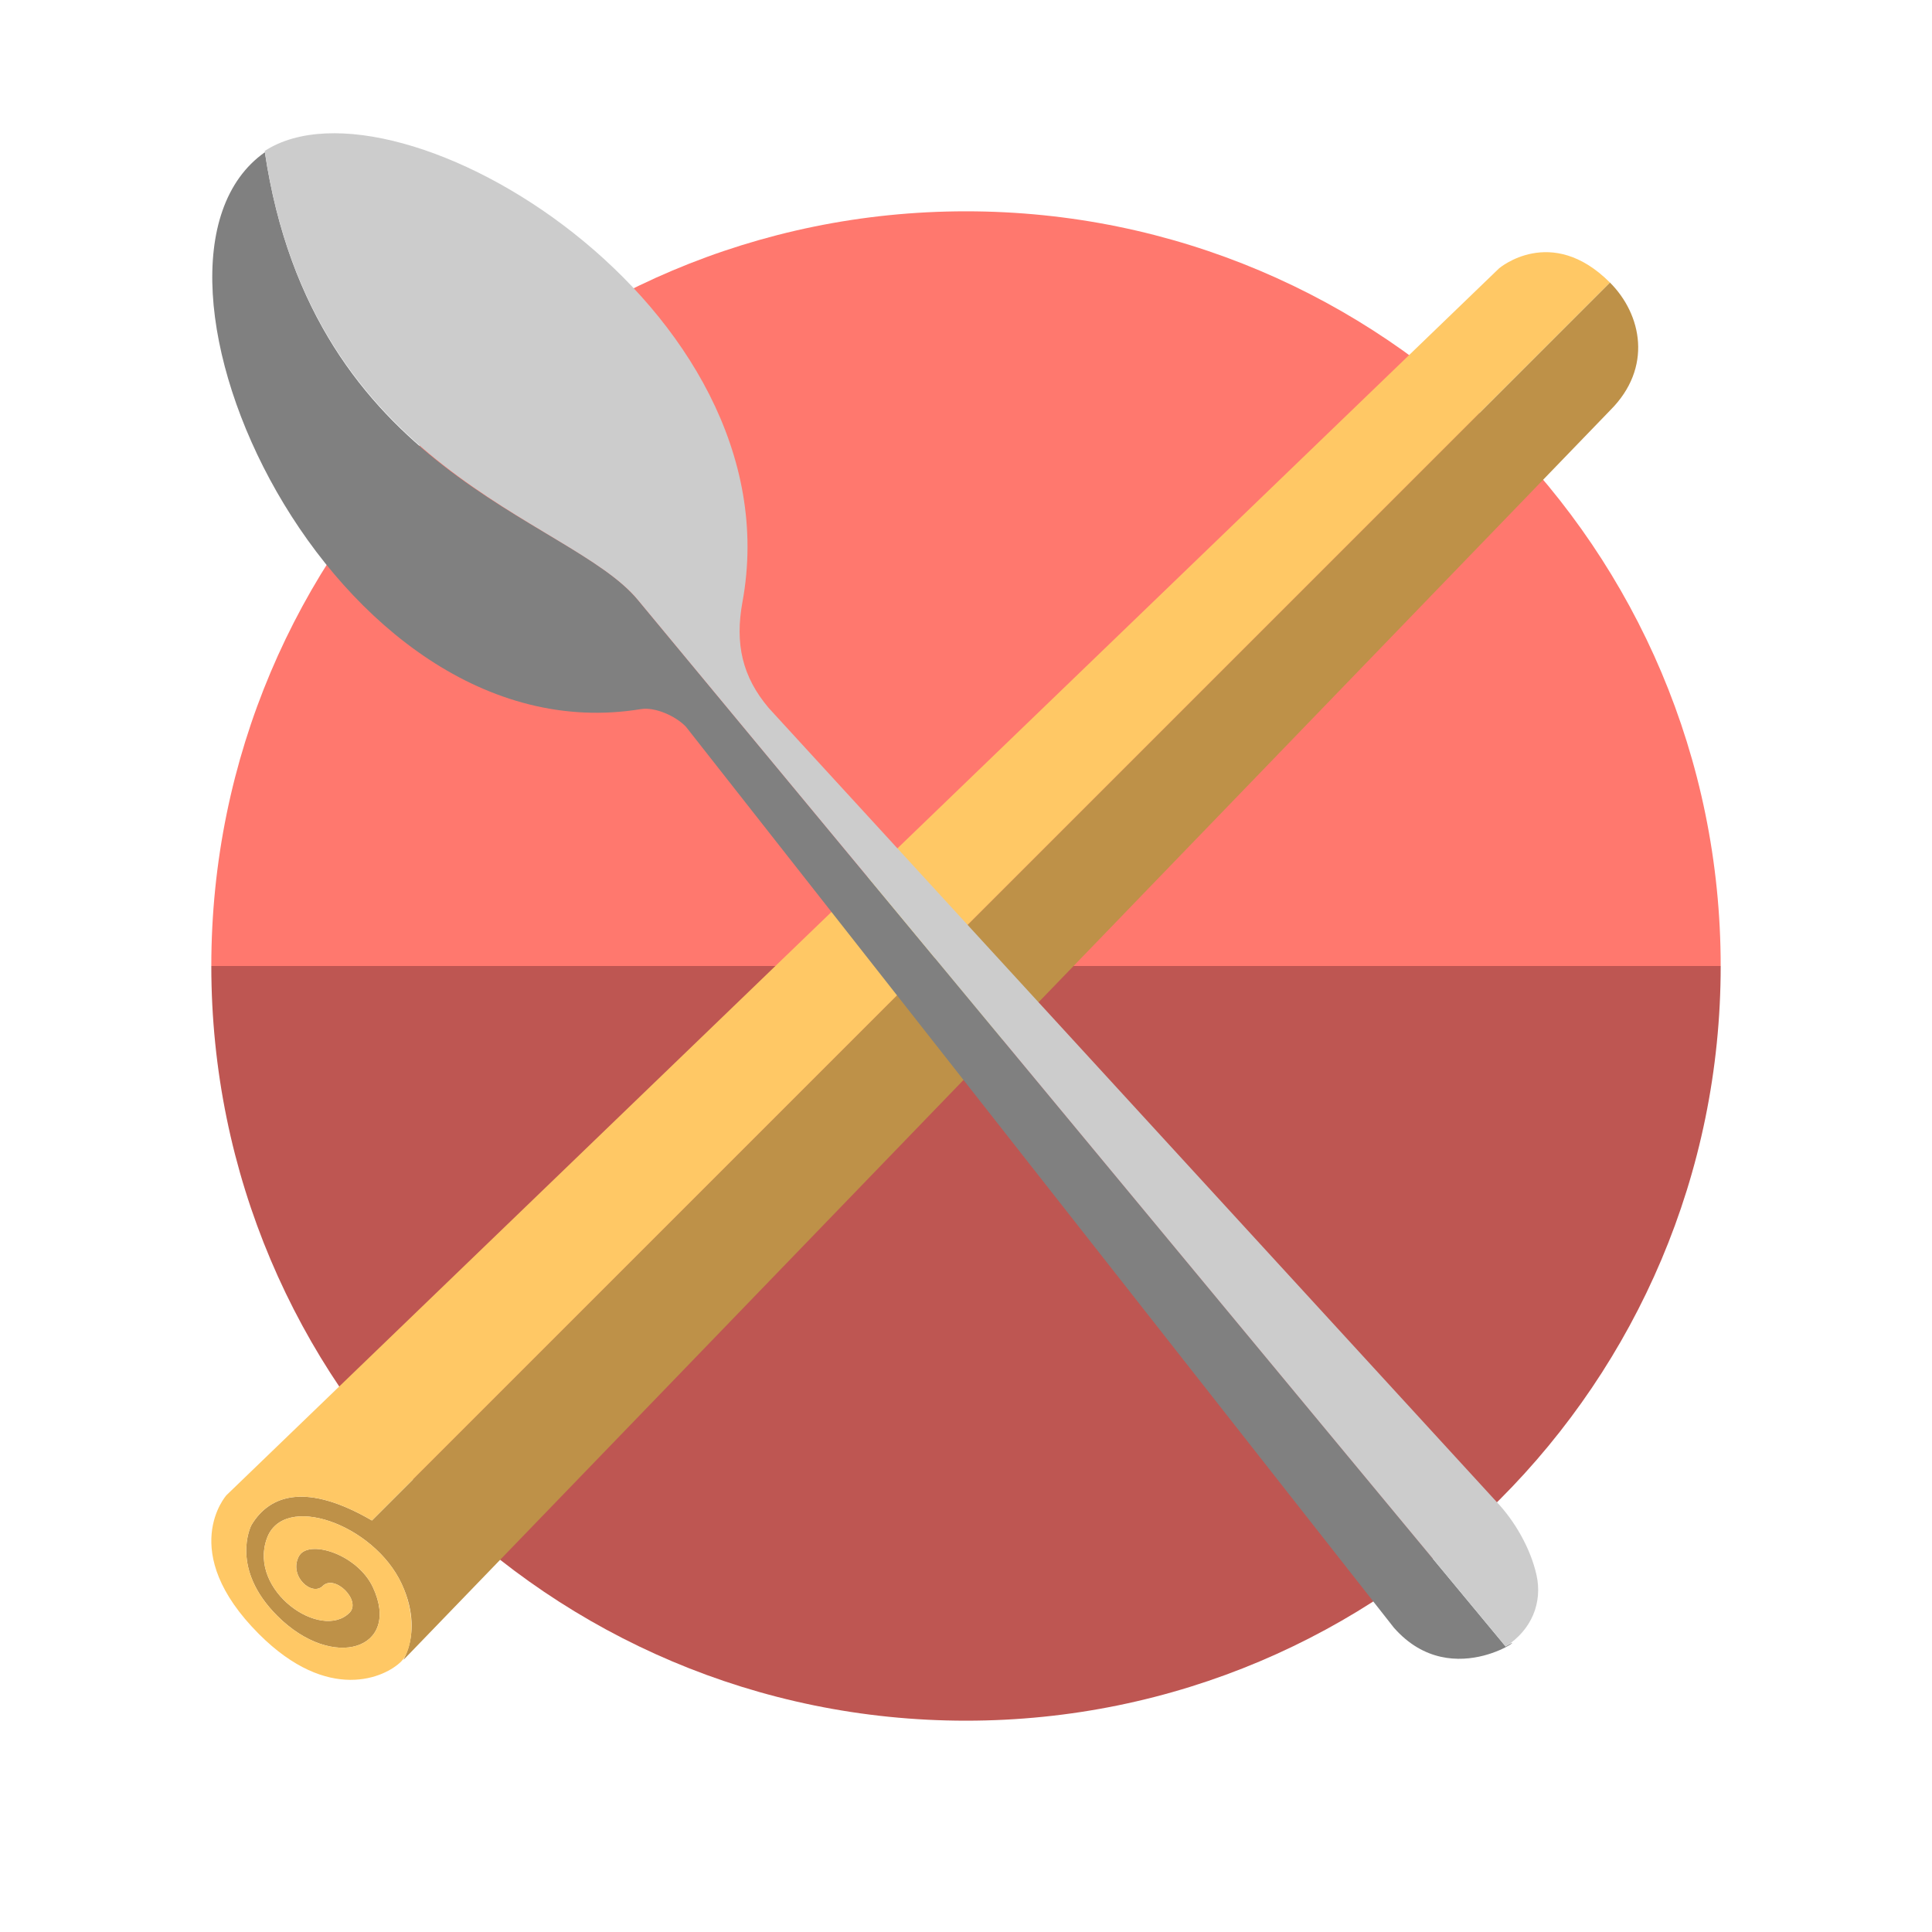
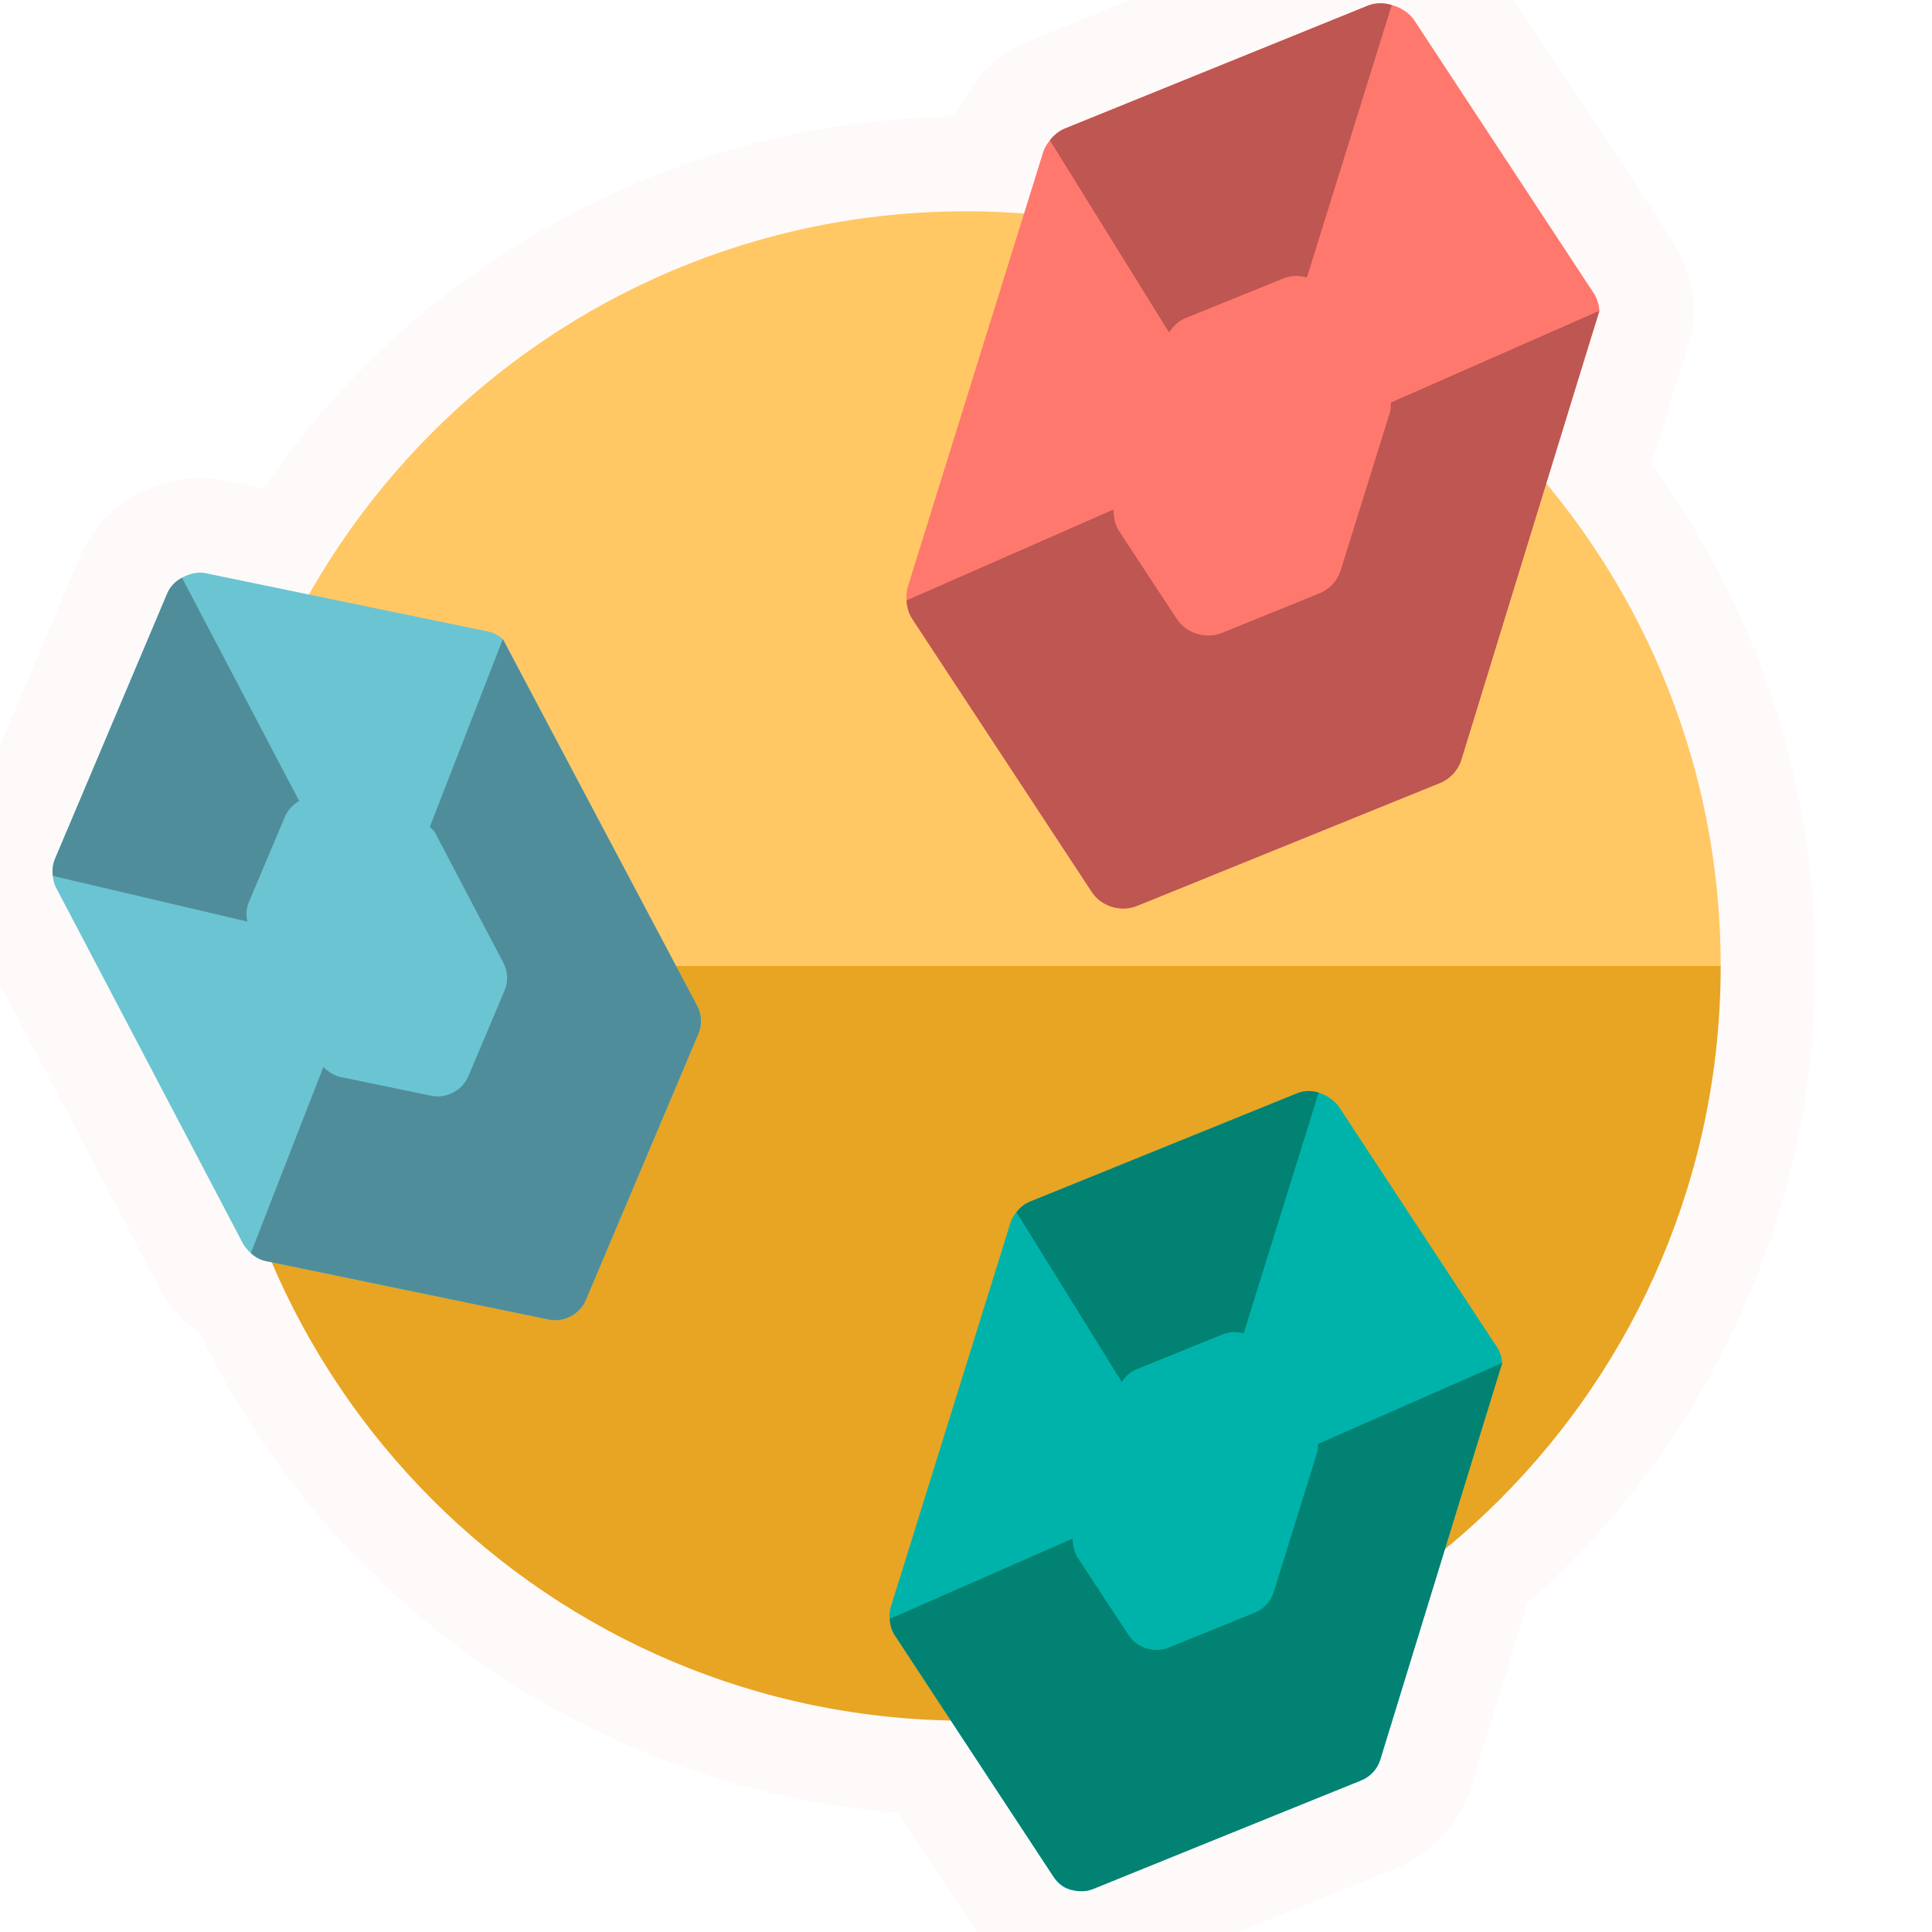
- <svg xmlns="http://www.w3.org/2000/svg" version="1.1" id="Uploaded to svgrepo.com" width="800" height="800" viewBox="0 0 64 64" xml:space="preserve">
-   <style>
-         .st0{fill:#6bc4d2}.st1{fill:#508d9b}.st2{fill:#8579a3}.st3{fill:#00b3aa}.st4{fill:#018273}.st5{fill:#685683}.st6{fill:#efeae0}.st7{fill:#aa9991}.st8{fill:#3a3a3a}.st9{fill:#666}.st10{fill:#4d4d4d}.st11{fill:#644638}.st12{fill:#4b322a}.st13{fill:snow}
-     </style>
-   <path d="M32 7C18.193 7 7 18.193 7 32h50C57 18.193 45.807 7 32 7z" style="fill:#ff786e" />
-   <path d="M32 57c13.807 0 25-11.193 25-25H7c0 13.807 11.193 25 25 25z" style="fill:#be5652" />
-   <path d="M8.334 50.511c-.04.065-.71 1.455.85 3.015 1.861 1.861 4.117 1.091 3.17-.944-.512-1.102-2.153-1.617-2.458-1.02-.334.658.44 1.33.795.975.4-.4 1.287.487.887.887-.941.941-3.354-.717-2.741-2.452.545-1.549 3.547-.489 4.469 1.495.895 1.924-.39 2.962.252 2.32l39.788-41.202c1.403-1.403 1.045-3.166-.016-4.227l-41.009 41.01c-2.152-1.251-3.374-.869-3.987.143z" style="fill:#be9148" />
-   <path d="M13.306 52.467c-.922-1.984-3.924-3.044-4.469-1.495-.613 1.734 1.8 3.393 2.741 2.452.4-.4-.487-1.287-.887-.887-.355.354-1.129-.317-.795-.975.305-.597 1.946-.081 2.458 1.02.947 2.035-1.31 2.805-3.17.944-1.56-1.56-.889-2.949-.85-3.015.613-1.013 1.834-1.395 3.987-.143L53.33 9.359c-1.945-1.945-3.671-.47-3.671-.47L7.502 49.53s-1.667 1.856 1.077 4.601c2.305 2.305 4.184 1.436 4.713.906.346-.346.543-1.432.014-2.57z" style="fill:#ffc865" />
-   <path d="M49.877 54.543 21.125 19.866C18.831 17.1 10.371 15.733 8.774 5.043c-5.281 3.72 2.182 20.136 12.459 18.447.462-.076 1.151.227 1.491.586l23.45 29.843c1.992 2.269 4.703-.011 3.703.624z" style="fill:gray" />
-   <path d="m49.574 49.748-24.105-26.29c-.884-1.042-1.128-2.133-.873-3.524C26.39 10.159 13.179 2.14 8.768 5.001c1.566 10.661 10.092 12.133 12.357 14.864l28.751 34.677c.86-.545 1.23-1.454 1.021-2.376-.196-.867-.706-1.765-1.323-2.418z" style="fill:#ccc" />
+ <svg xmlns="http://www.w3.org/2000/svg" version="1.1" id="Uploaded to svgrepo.com" width="800" height="800" viewBox="0 0 64 64" xml:space="preserve" fill="#000">
+   <g id="SVGRepo_tracerCarrier" stroke-linecap="round" stroke-linejoin="round" stroke="snow" stroke-width="6.272">
+     <style>
+             .fandom_een{fill:#ff786e}.fandom_twee{fill:#be5652}.fandom_drie{fill:#e7a523}.fandom_vier{fill:#ffc865}.fandom_vijf{fill:#018273}.fandom_zes{fill:#00b3aa}.fandom_zeven{fill:#508d9b}.fandom_acht{fill:#6bc4d2}
+         </style>
+     <path class="fandom_vier" d="M32 7C18.193 7 7 18.193 7 32h50C57 18.193 45.807 7 32 7z" />
+     <path class="fandom_drie" d="M32 57c13.807 0 25-11.193 25-25H7c0 13.807 11.193 25 25 25z" />
+     <path class="fandom_acht" d="m8.799 41.774 9.386 1.94c.52.107 1.035-.21 1.216-.638l3.733-8.828a1.082 1.082 0 0 0-.039-.925c-.008-.015-6.431-12.124-6.425-12.14a1.069 1.069 0 0 0-.486-.259l-9.386-1.939c-.423-.087-1.054.19-1.252.657L1.813 28.47c-.125.296-.073.713.039.925L8.06 41.217s.269.46.739.557z" />
+     <path class="fandom_zeven" d="m23.135 34.247-3.733 8.828c-.181.428-.696.746-1.216.638L8.8 41.773a1.07 1.07 0 0 1-.49-.263l2.402-6.165s.253.267.558.33l3.024.625c.277.057.549-.005.777-.143a1.07 1.07 0 0 0 .439-.495l1.203-2.844a1.082 1.082 0 0 0-.039-.925l-2.255-4.295c-.044-.084-.116-.142-.179-.21l2.417-6.215 6.44 12.15c.15.286.164.626.038.924zM1.751 29.016l6.445 1.512a1.056 1.056 0 0 1 .041-.629l1.203-2.844c.097-.229.267-.406.472-.52l-3.883-7.396a1.037 1.037 0 0 0-.481.503L1.815 28.47a1.05 1.05 0 0 0-.064.546z" />
+     <path class="fandom_zes" d="m42.985 36.211-8.882 3.602c-.298.121-.556.453-.627.681l-3.971 12.75c-.069.223-.048.647.129.917L34.9 62.17c.292.444.63.482 1.1.465l9.093-3.659c.3-.122.53-.372.627-.681.005-.016 4.026-13.121 4.041-13.127a1.063 1.063 0 0 0-.161-.527l-5.266-8.008c-.317-.387-.884-.611-1.349-.422z" />
+     <path class="fandom_vijf" d="m45.094 58.975-8.882 3.602c-.431.175-1.02.035-1.311-.408l-5.266-8.009a1.064 1.064 0 0 1-.16-.533l6.058-2.661s-.01.368.161.628l1.697 2.58c.155.236.392.385.651.448.214.052.444.048.661-.04l2.862-1.161c.3-.122.53-.372.627-.681l1.442-4.631c.028-.09.018-.183.022-.275l6.104-2.686-4.038 13.145a1.085 1.085 0 0 1-.628.682zM33.672 40.156l3.488 5.626c.119-.179.27-.333.474-.416l2.862-1.161a1.08 1.08 0 0 1 .702-.034l2.484-7.976a1.04 1.04 0 0 0-.696.016l-8.882 3.602a1.069 1.069 0 0 0-.432.343z" />
+     <path class="fandom_een" d="M52.982 10.317a1.196 1.196 0 0 0-.182-.596L46.843.661c-.264-.401-.985-.695-1.527-.476L35.268 4.261c-.337.137-.629.512-.709.771l-4.492 14.423c-.078.252-.054.732.146 1.037l5.957 9.06c.33.502.996.66 1.484.462l10.047-4.075c.34-.138.6-.421.709-.771.006-.019 4.554-14.844 4.572-14.851z" />
+     <path class="fandom_twee" d="m47.701 25.938-10.047 4.075c-.487.198-1.154.04-1.484-.462l-5.957-9.06a1.196 1.196 0 0 1-.181-.602l6.853-3.01s-.012.416.182.71l1.919 2.919c.176.267.443.435.736.507.243.059.502.055.747-.045l3.237-1.313c.34-.138.6-.421.709-.771l1.632-5.239c.032-.102.021-.207.025-.311l6.905-3.039-4.568 14.87c-.108.35-.368.633-.708.771zM34.78 4.648l3.946 6.364c.135-.202.306-.377.536-.47l3.237-1.313c.261-.106.539-.111.794-.038l2.81-9.023a1.17 1.17 0 0 0-.787.018L35.268 4.261a1.21 1.21 0 0 0-.488.387z" />
+   </g>
+   <g id="SVGRepo_iconCarrier">
+     <path class="fandom_vier" d="M32 7C18.193 7 7 18.193 7 32h50C57 18.193 45.807 7 32 7z" />
+     <path class="fandom_drie" d="M32 57c13.807 0 25-11.193 25-25H7c0 13.807 11.193 25 25 25z" />
+     <path class="fandom_acht" d="m8.799 41.774 9.386 1.94c.52.107 1.035-.21 1.216-.638l3.733-8.828a1.082 1.082 0 0 0-.039-.925c-.008-.015-6.431-12.124-6.425-12.14a1.069 1.069 0 0 0-.486-.259l-9.386-1.939c-.423-.087-1.054.19-1.252.657L1.813 28.47c-.125.296-.073.713.039.925L8.06 41.217s.269.46.739.557z" />
+     <path class="fandom_zeven" d="m23.135 34.247-3.733 8.828c-.181.428-.696.746-1.216.638L8.8 41.773a1.07 1.07 0 0 1-.49-.263l2.402-6.165s.253.267.558.33l3.024.625c.277.057.549-.005.777-.143a1.07 1.07 0 0 0 .439-.495l1.203-2.844a1.082 1.082 0 0 0-.039-.925l-2.255-4.295c-.044-.084-.116-.142-.179-.21l2.417-6.215 6.44 12.15c.15.286.164.626.038.924zM1.751 29.016l6.445 1.512a1.056 1.056 0 0 1 .041-.629l1.203-2.844c.097-.229.267-.406.472-.52l-3.883-7.396a1.037 1.037 0 0 0-.481.503L1.815 28.47a1.05 1.05 0 0 0-.064.546z" />
+     <path class="fandom_zes" d="m42.985 36.211-8.882 3.602c-.298.121-.556.453-.627.681l-3.971 12.75c-.069.223-.048.647.129.917L34.9 62.17c.292.444.63.482 1.1.465l9.093-3.659c.3-.122.53-.372.627-.681.005-.016 4.026-13.121 4.041-13.127a1.063 1.063 0 0 0-.161-.527l-5.266-8.008c-.317-.387-.884-.611-1.349-.422z" />
+     <path class="fandom_vijf" d="m45.094 58.975-8.882 3.602c-.431.175-1.02.035-1.311-.408l-5.266-8.009a1.064 1.064 0 0 1-.16-.533l6.058-2.661s-.01.368.161.628l1.697 2.58c.155.236.392.385.651.448.214.052.444.048.661-.04l2.862-1.161c.3-.122.53-.372.627-.681l1.442-4.631c.028-.09.018-.183.022-.275l6.104-2.686-4.038 13.145a1.085 1.085 0 0 1-.628.682zM33.672 40.156l3.488 5.626c.119-.179.27-.333.474-.416l2.862-1.161a1.08 1.08 0 0 1 .702-.034l2.484-7.976a1.04 1.04 0 0 0-.696.016l-8.882 3.602a1.069 1.069 0 0 0-.432.343z" />
+     <path class="fandom_een" d="M52.982 10.317a1.196 1.196 0 0 0-.182-.596L46.843.661c-.264-.401-.985-.695-1.527-.476L35.268 4.261c-.337.137-.629.512-.709.771l-4.492 14.423c-.078.252-.054.732.146 1.037l5.957 9.06c.33.502.996.66 1.484.462l10.047-4.075c.34-.138.6-.421.709-.771.006-.019 4.554-14.844 4.572-14.851z" />
+     <path class="fandom_twee" d="m47.701 25.938-10.047 4.075c-.487.198-1.154.04-1.484-.462l-5.957-9.06a1.196 1.196 0 0 1-.181-.602l6.853-3.01s-.012.416.182.71l1.919 2.919c.176.267.443.435.736.507.243.059.502.055.747-.045l3.237-1.313c.34-.138.6-.421.709-.771l1.632-5.239c.032-.102.021-.207.025-.311l6.905-3.039-4.568 14.87c-.108.35-.368.633-.708.771zM34.78 4.648l3.946 6.364c.135-.202.306-.377.536-.47l3.237-1.313c.261-.106.539-.111.794-.038l2.81-9.023a1.17 1.17 0 0 0-.787.018L35.268 4.261a1.21 1.21 0 0 0-.488.387z" />
+   </g>
</svg>
